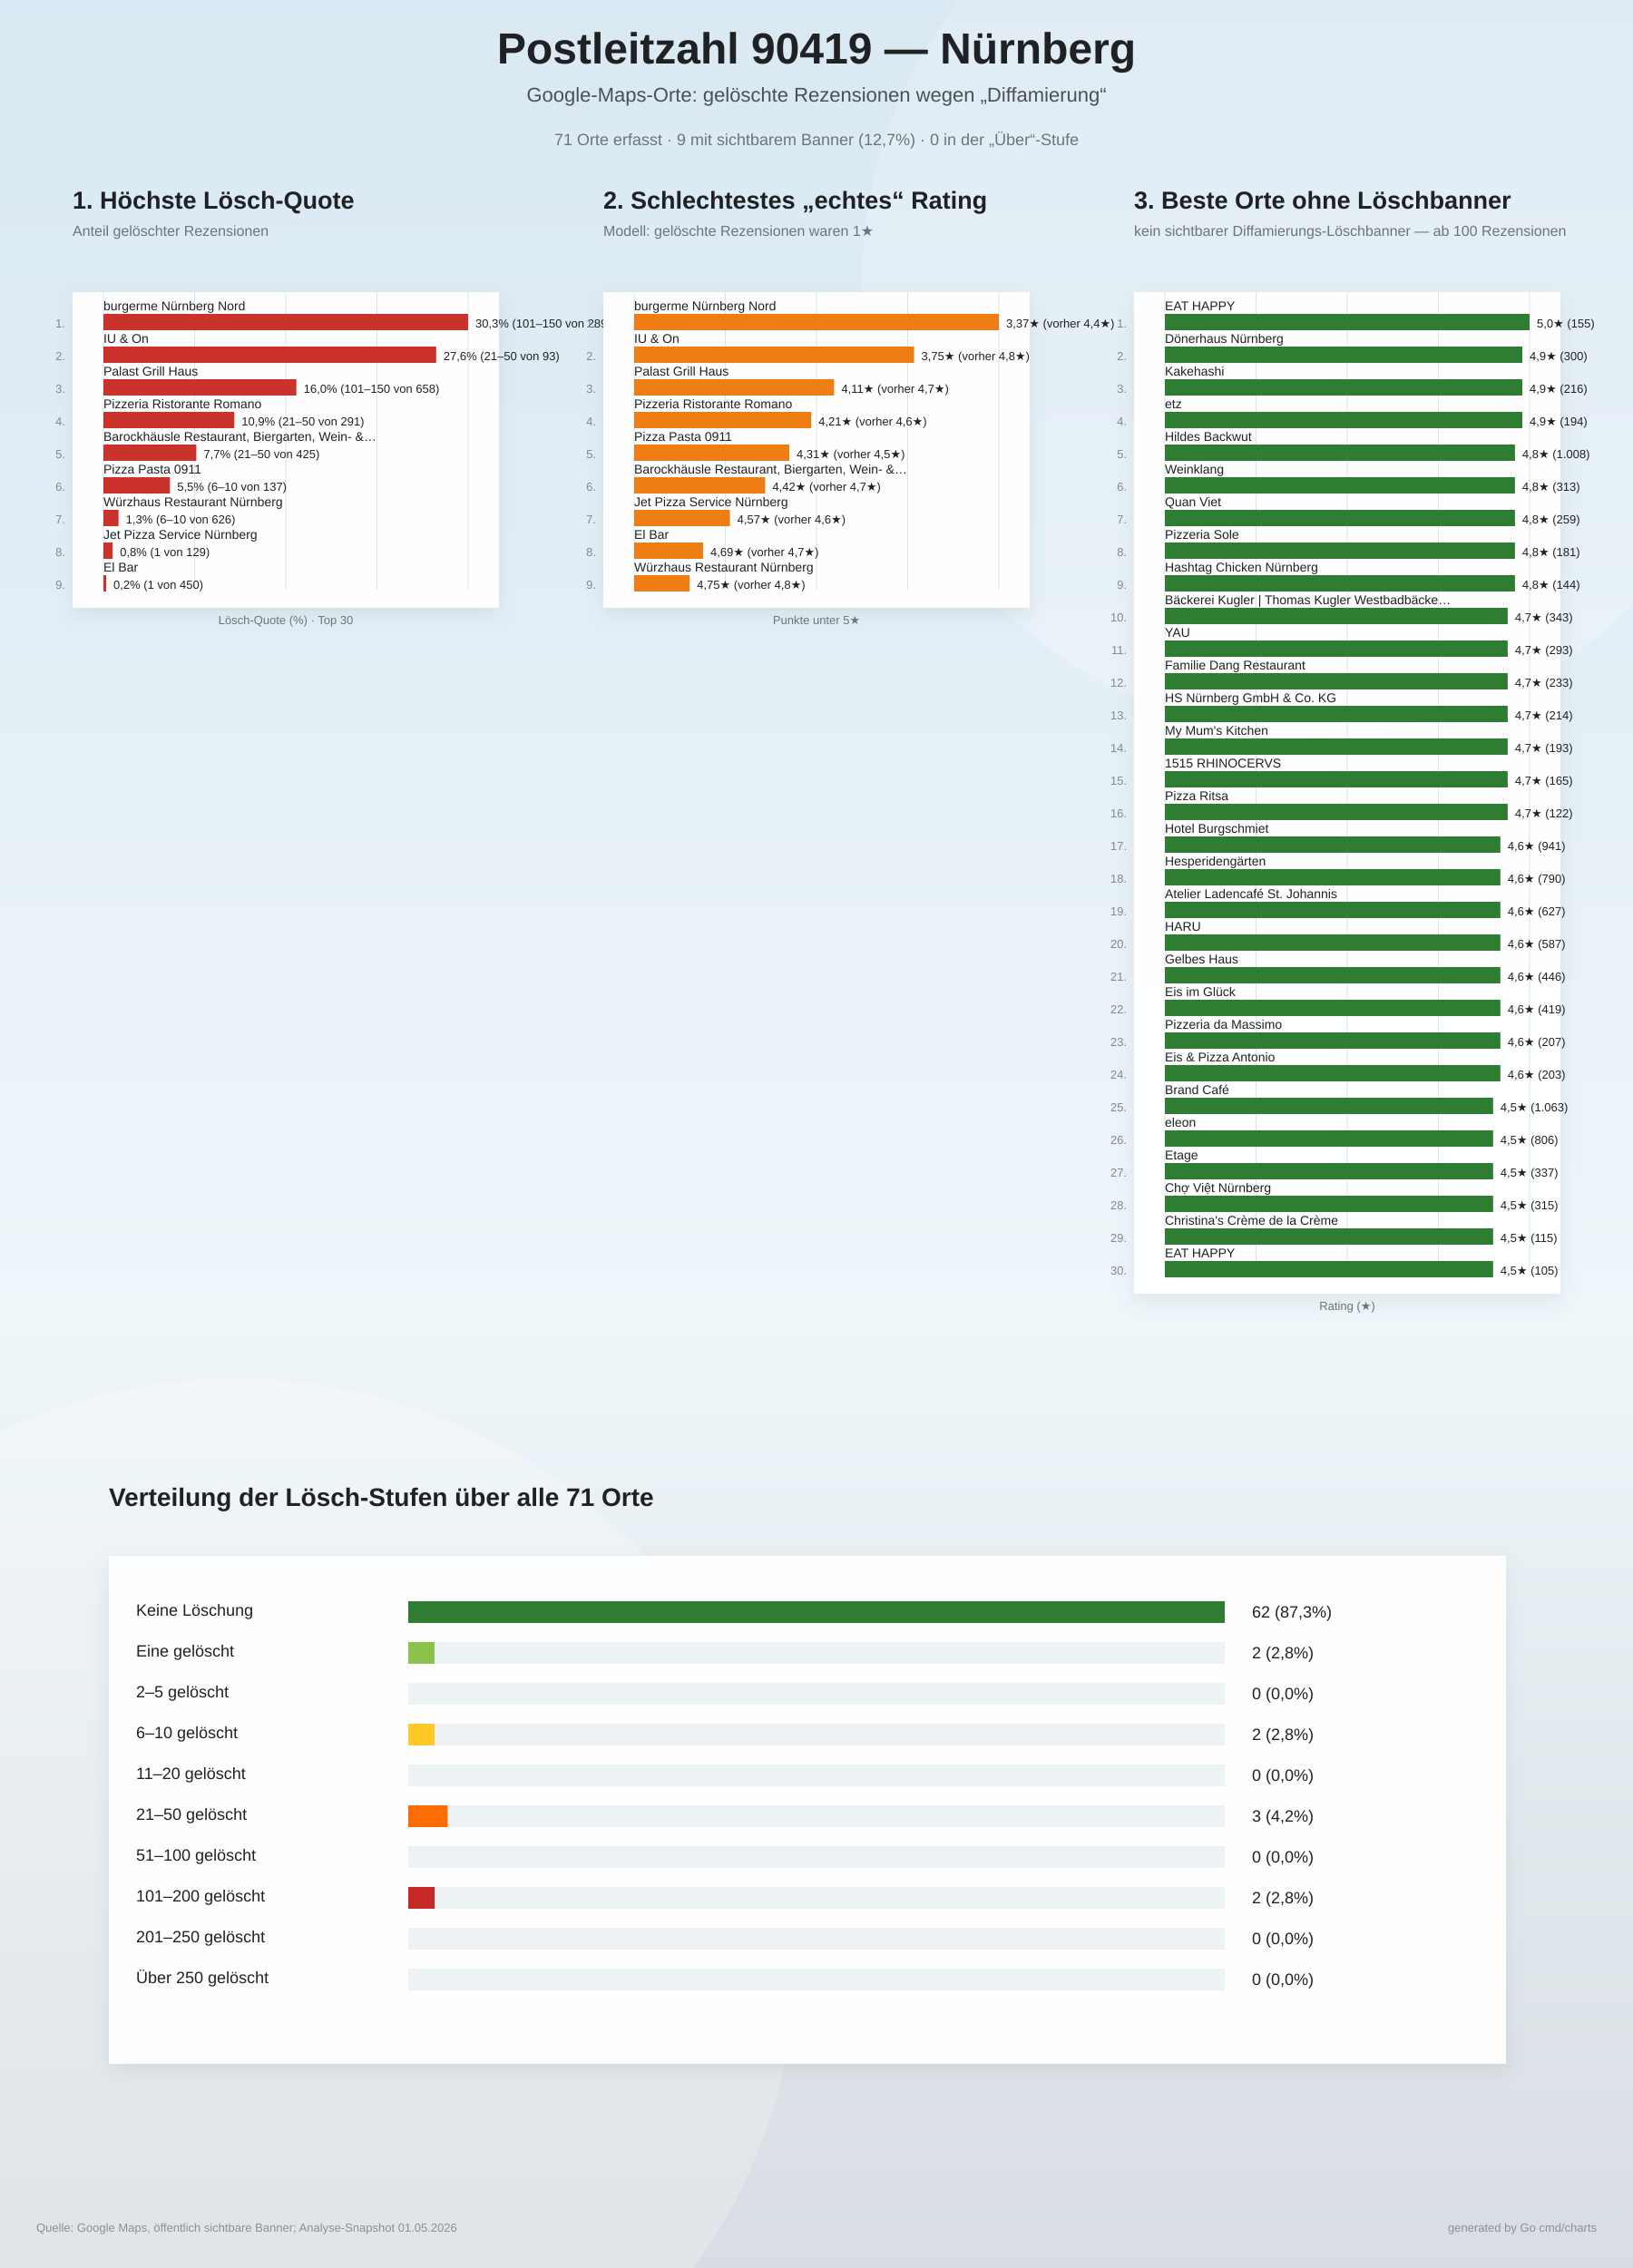
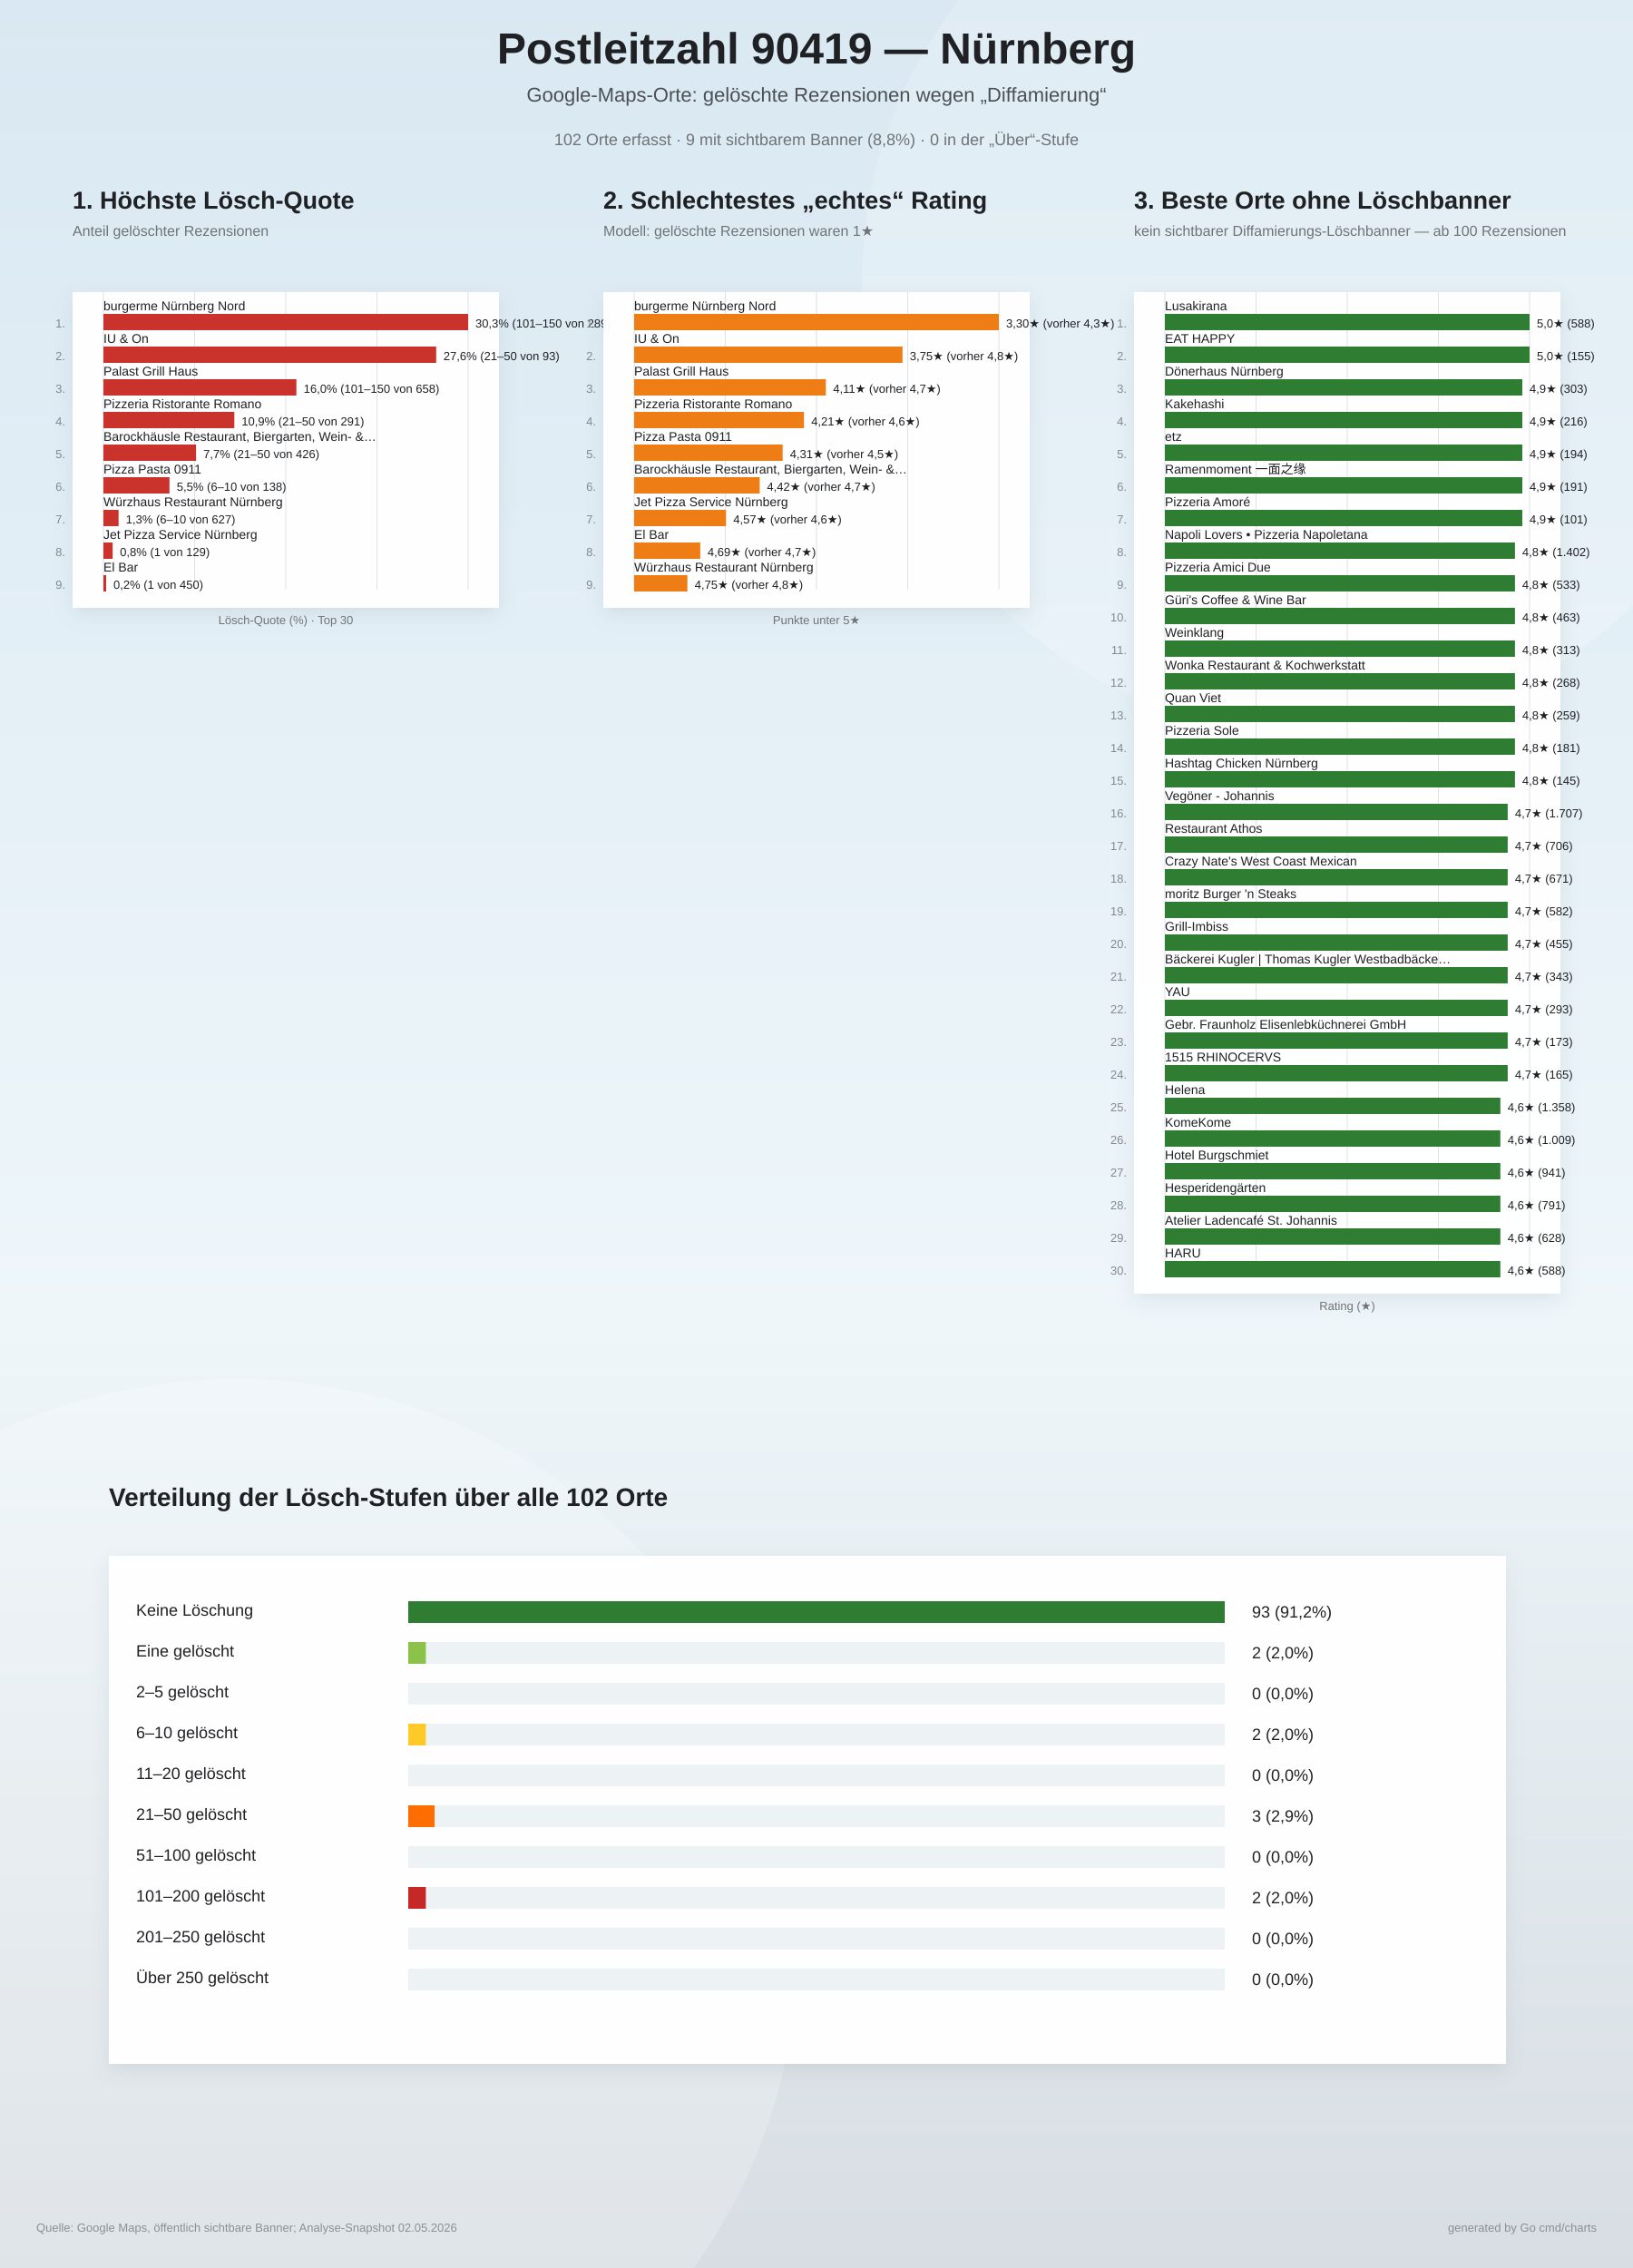
<svg xmlns="http://www.w3.org/2000/svg" width="1800" height="2500" viewBox="0 0 1800 2500">
  <defs>
    <linearGradient id="bg" x1="0" y1="0" x2="0" y2="1">
      <stop offset="0%" stop-color="#d9e8f2" />
      <stop offset="58%" stop-color="#eef6fa" />
      <stop offset="100%" stop-color="#d7dde2" />
    </linearGradient>
    <filter id="softShadow" x="-10%" y="-10%" width="120%" height="120%">
      <feDropShadow dx="0" dy="8" stdDeviation="10" flood-color="#6d7f8a" flood-opacity="0.16" />
    </filter>
  </defs>
  <rect width="100%" height="100%" fill="url(#bg)" />
  <circle cx="1450" cy="310" r="500" fill="#ffffff" opacity="0.18" />
  <circle cx="260" cy="2140" r="620" fill="#ffffff" opacity="0.20" />
  <text x="900" y="70" text-anchor="middle" font-family="Arial, sans-serif" font-size="48" font-weight="800" fill="#202124">Postleitzahl 90419 — Nürnberg</text>
  <text x="900" y="112" text-anchor="middle" font-family="Arial, sans-serif" font-size="22" fill="#4b5055">Google-Maps-Orte: gelöschte Rezensionen wegen „Diffamierung“</text>
-   <text x="900" y="160" text-anchor="middle" font-family="Arial, sans-serif" font-size="18" fill="#6f7377">71 Orte erfasst · 9 mit sichtbarem Banner (12,7%) · 0 in der „Über“-Stufe</text>
+   <text x="900" y="160" text-anchor="middle" font-family="Arial, sans-serif" font-size="18" fill="#6f7377">102 Orte erfasst · 9 mit sichtbarem Banner (8,8%) · 0 in der „Über“-Stufe</text>
  <g>
    <text x="80" y="230" font-family="Arial, sans-serif" font-size="27" font-weight="800" fill="#202124">1. Höchste Lösch-Quote</text>
    <text x="80" y="260" font-family="Arial, sans-serif" font-size="16" fill="#6f7377">Anteil gelöschter Rezensionen</text>
    <rect x="80" y="322" width="470" height="348" fill="#ffffff" opacity="0.96" filter="url(#softShadow)" />
    <line x1="114.0" y1="322" x2="114.0" y2="650.0" stroke="#dde3e8" stroke-width="1" />
    <line x1="214.5" y1="322" x2="214.5" y2="650.0" stroke="#dde3e8" stroke-width="1" />
    <line x1="315.0" y1="322" x2="315.0" y2="650.0" stroke="#dde3e8" stroke-width="1" />
    <line x1="415.5" y1="322" x2="415.5" y2="650.0" stroke="#dde3e8" stroke-width="1" />
    <line x1="516.0" y1="322" x2="516.0" y2="650.0" stroke="#dde3e8" stroke-width="1" />
    <text x="72" y="361.0" text-anchor="end" font-family="Arial, sans-serif" font-size="13" fill="#83888d">1.</text>
    <text x="114" y="342.0" font-family="Arial, sans-serif" font-size="14" fill="#202124">burgerme Nürnberg Nord</text>
    <rect x="114" y="346.0" width="402.0" height="18" fill="#c9332c" />
    <text x="524.0" y="361.0" font-family="Arial, sans-serif" font-size="13" fill="#202124">30,3%  (101–150 von 289)</text>
    <text x="72" y="397.0" text-anchor="end" font-family="Arial, sans-serif" font-size="13" fill="#83888d">2.</text>
    <text x="114" y="378.0" font-family="Arial, sans-serif" font-size="14" fill="#202124">IU &amp; On</text>
    <rect x="114" y="382.0" width="366.8" height="18" fill="#c9332c" />
    <text x="488.8" y="397.0" font-family="Arial, sans-serif" font-size="13" fill="#202124">27,6%  (21–50 von 93)</text>
    <text x="72" y="433.0" text-anchor="end" font-family="Arial, sans-serif" font-size="13" fill="#83888d">3.</text>
    <text x="114" y="414.0" font-family="Arial, sans-serif" font-size="14" fill="#202124">Palast Grill Haus</text>
    <rect x="114" y="418.0" width="212.7" height="18" fill="#c9332c" />
    <text x="334.7" y="433.0" font-family="Arial, sans-serif" font-size="13" fill="#202124">16,0%  (101–150 von 658)</text>
    <text x="72" y="469.0" text-anchor="end" font-family="Arial, sans-serif" font-size="13" fill="#83888d">4.</text>
    <text x="114" y="450.0" font-family="Arial, sans-serif" font-size="14" fill="#202124">Pizzeria Ristorante Romano</text>
    <rect x="114" y="454.0" width="144.3" height="18" fill="#c9332c" />
    <text x="266.3" y="469.0" font-family="Arial, sans-serif" font-size="13" fill="#202124">10,9%  (21–50 von 291)</text>
    <text x="72" y="505.0" text-anchor="end" font-family="Arial, sans-serif" font-size="13" fill="#83888d">5.</text>
    <text x="114" y="486.0" font-family="Arial, sans-serif" font-size="14" fill="#202124">Barockhäusle Restaurant, Biergarten, Wein- &amp;…</text>
-     <rect x="114" y="490.0" width="102.4" height="18" fill="#c9332c" />
-     <text x="224.4" y="505.0" font-family="Arial, sans-serif" font-size="13" fill="#202124">7,7%  (21–50 von 425)</text>
+     <rect x="114" y="490.0" width="102.1" height="18" fill="#c9332c" />
+     <text x="224.1" y="505.0" font-family="Arial, sans-serif" font-size="13" fill="#202124">7,7%  (21–50 von 426)</text>
    <text x="72" y="541.0" text-anchor="end" font-family="Arial, sans-serif" font-size="13" fill="#83888d">6.</text>
    <text x="114" y="522.0" font-family="Arial, sans-serif" font-size="14" fill="#202124">Pizza Pasta 0911</text>
-     <rect x="114" y="526.0" width="73.3" height="18" fill="#c9332c" />
-     <text x="195.3" y="541.0" font-family="Arial, sans-serif" font-size="13" fill="#202124">5,5%  (6–10 von 137)</text>
+     <rect x="114" y="526.0" width="72.8" height="18" fill="#c9332c" />
+     <text x="194.8" y="541.0" font-family="Arial, sans-serif" font-size="13" fill="#202124">5,5%  (6–10 von 138)</text>
    <text x="72" y="577.0" text-anchor="end" font-family="Arial, sans-serif" font-size="13" fill="#83888d">7.</text>
    <text x="114" y="558.0" font-family="Arial, sans-serif" font-size="14" fill="#202124">Würzhaus Restaurant Nürnberg</text>
    <rect x="114" y="562.0" width="16.7" height="18" fill="#c9332c" />
-     <text x="138.7" y="577.0" font-family="Arial, sans-serif" font-size="13" fill="#202124">1,3%  (6–10 von 626)</text>
+     <text x="138.7" y="577.0" font-family="Arial, sans-serif" font-size="13" fill="#202124">1,3%  (6–10 von 627)</text>
    <text x="72" y="613.0" text-anchor="end" font-family="Arial, sans-serif" font-size="13" fill="#83888d">8.</text>
    <text x="114" y="594.0" font-family="Arial, sans-serif" font-size="14" fill="#202124">Jet Pizza Service Nürnberg</text>
    <rect x="114" y="598.0" width="10.2" height="18" fill="#c9332c" />
    <text x="132.2" y="613.0" font-family="Arial, sans-serif" font-size="13" fill="#202124">0,8%  (1 von 129)</text>
    <text x="72" y="649.0" text-anchor="end" font-family="Arial, sans-serif" font-size="13" fill="#83888d">9.</text>
    <text x="114" y="630.0" font-family="Arial, sans-serif" font-size="14" fill="#202124">El Bar</text>
    <rect x="114" y="634.0" width="3.0" height="18" fill="#c9332c" />
    <text x="125.0" y="649.0" font-family="Arial, sans-serif" font-size="13" fill="#202124">0,2%  (1 von 450)</text>
    <text x="315" y="688.0" text-anchor="middle" font-family="Arial, sans-serif" font-size="13" fill="#6f7377">Lösch-Quote (%) · Top 30</text>
  </g>
  <g>
    <text x="665" y="230" font-family="Arial, sans-serif" font-size="27" font-weight="800" fill="#202124">2. Schlechtestes „echtes“ Rating</text>
    <text x="665" y="260" font-family="Arial, sans-serif" font-size="16" fill="#6f7377">Modell: gelöschte Rezensionen waren 1★</text>
    <rect x="665" y="322" width="470" height="348" fill="#ffffff" opacity="0.96" filter="url(#softShadow)" />
    <line x1="699.0" y1="322" x2="699.0" y2="650.0" stroke="#dde3e8" stroke-width="1" />
    <line x1="799.5" y1="322" x2="799.5" y2="650.0" stroke="#dde3e8" stroke-width="1" />
    <line x1="900.0" y1="322" x2="900.0" y2="650.0" stroke="#dde3e8" stroke-width="1" />
    <line x1="1000.5" y1="322" x2="1000.5" y2="650.0" stroke="#dde3e8" stroke-width="1" />
    <line x1="1101.0" y1="322" x2="1101.0" y2="650.0" stroke="#dde3e8" stroke-width="1" />
    <text x="657" y="361.0" text-anchor="end" font-family="Arial, sans-serif" font-size="13" fill="#83888d">1.</text>
    <text x="699" y="342.0" font-family="Arial, sans-serif" font-size="14" fill="#202124">burgerme Nürnberg Nord</text>
    <rect x="699" y="346.0" width="402.0" height="18" fill="#ef7d16" />
-     <text x="1109.0" y="361.0" font-family="Arial, sans-serif" font-size="13" fill="#202124">3,37★  (vorher 4,4★)</text>
+     <text x="1109.0" y="361.0" font-family="Arial, sans-serif" font-size="13" fill="#202124">3,30★  (vorher 4,3★)</text>
    <text x="657" y="397.0" text-anchor="end" font-family="Arial, sans-serif" font-size="13" fill="#83888d">2.</text>
    <text x="699" y="378.0" font-family="Arial, sans-serif" font-size="14" fill="#202124">IU &amp; On</text>
-     <rect x="699" y="382.0" width="308.5" height="18" fill="#ef7d16" />
-     <text x="1015.5" y="397.0" font-family="Arial, sans-serif" font-size="13" fill="#202124">3,75★  (vorher 4,8★)</text>
+     <rect x="699" y="382.0" width="295.8" height="18" fill="#ef7d16" />
+     <text x="1002.8" y="397.0" font-family="Arial, sans-serif" font-size="13" fill="#202124">3,75★  (vorher 4,8★)</text>
    <text x="657" y="433.0" text-anchor="end" font-family="Arial, sans-serif" font-size="13" fill="#83888d">3.</text>
    <text x="699" y="414.0" font-family="Arial, sans-serif" font-size="14" fill="#202124">Palast Grill Haus</text>
-     <rect x="699" y="418.0" width="220.4" height="18" fill="#ef7d16" />
-     <text x="927.4" y="433.0" font-family="Arial, sans-serif" font-size="13" fill="#202124">4,11★  (vorher 4,7★)</text>
+     <rect x="699" y="418.0" width="211.3" height="18" fill="#ef7d16" />
+     <text x="918.3" y="433.0" font-family="Arial, sans-serif" font-size="13" fill="#202124">4,11★  (vorher 4,7★)</text>
    <text x="657" y="469.0" text-anchor="end" font-family="Arial, sans-serif" font-size="13" fill="#83888d">4.</text>
    <text x="699" y="450.0" font-family="Arial, sans-serif" font-size="14" fill="#202124">Pizzeria Ristorante Romano</text>
-     <rect x="699" y="454.0" width="195.2" height="18" fill="#ef7d16" />
-     <text x="902.2" y="469.0" font-family="Arial, sans-serif" font-size="13" fill="#202124">4,21★  (vorher 4,6★)</text>
+     <rect x="699" y="454.0" width="187.2" height="18" fill="#ef7d16" />
+     <text x="894.2" y="469.0" font-family="Arial, sans-serif" font-size="13" fill="#202124">4,21★  (vorher 4,6★)</text>
    <text x="657" y="505.0" text-anchor="end" font-family="Arial, sans-serif" font-size="13" fill="#83888d">5.</text>
    <text x="699" y="486.0" font-family="Arial, sans-serif" font-size="14" fill="#202124">Pizza Pasta 0911</text>
-     <rect x="699" y="490.0" width="171.0" height="18" fill="#ef7d16" />
-     <text x="878.0" y="505.0" font-family="Arial, sans-serif" font-size="13" fill="#202124">4,31★  (vorher 4,5★)</text>
+     <rect x="699" y="490.0" width="163.7" height="18" fill="#ef7d16" />
+     <text x="870.7" y="505.0" font-family="Arial, sans-serif" font-size="13" fill="#202124">4,31★  (vorher 4,5★)</text>
    <text x="657" y="541.0" text-anchor="end" font-family="Arial, sans-serif" font-size="13" fill="#83888d">6.</text>
    <text x="699" y="522.0" font-family="Arial, sans-serif" font-size="14" fill="#202124">Barockhäusle Restaurant, Biergarten, Wein- &amp;…</text>
-     <rect x="699" y="526.0" width="144.4" height="18" fill="#ef7d16" />
-     <text x="851.4" y="541.0" font-family="Arial, sans-serif" font-size="13" fill="#202124">4,42★  (vorher 4,7★)</text>
+     <rect x="699" y="526.0" width="138.4" height="18" fill="#ef7d16" />
+     <text x="845.4" y="541.0" font-family="Arial, sans-serif" font-size="13" fill="#202124">4,42★  (vorher 4,7★)</text>
    <text x="657" y="577.0" text-anchor="end" font-family="Arial, sans-serif" font-size="13" fill="#83888d">7.</text>
    <text x="699" y="558.0" font-family="Arial, sans-serif" font-size="14" fill="#202124">Jet Pizza Service Nürnberg</text>
-     <rect x="699" y="562.0" width="105.6" height="18" fill="#ef7d16" />
-     <text x="812.6" y="577.0" font-family="Arial, sans-serif" font-size="13" fill="#202124">4,57★  (vorher 4,6★)</text>
+     <rect x="699" y="562.0" width="101.3" height="18" fill="#ef7d16" />
+     <text x="808.3" y="577.0" font-family="Arial, sans-serif" font-size="13" fill="#202124">4,57★  (vorher 4,6★)</text>
    <text x="657" y="613.0" text-anchor="end" font-family="Arial, sans-serif" font-size="13" fill="#83888d">8.</text>
    <text x="699" y="594.0" font-family="Arial, sans-serif" font-size="14" fill="#202124">El Bar</text>
-     <rect x="699" y="598.0" width="76.0" height="18" fill="#ef7d16" />
-     <text x="783.0" y="613.0" font-family="Arial, sans-serif" font-size="13" fill="#202124">4,69★  (vorher 4,7★)</text>
+     <rect x="699" y="598.0" width="72.9" height="18" fill="#ef7d16" />
+     <text x="779.9" y="613.0" font-family="Arial, sans-serif" font-size="13" fill="#202124">4,69★  (vorher 4,7★)</text>
    <text x="657" y="649.0" text-anchor="end" font-family="Arial, sans-serif" font-size="13" fill="#83888d">9.</text>
    <text x="699" y="630.0" font-family="Arial, sans-serif" font-size="14" fill="#202124">Würzhaus Restaurant Nürnberg</text>
-     <rect x="699" y="634.0" width="61.2" height="18" fill="#ef7d16" />
-     <text x="768.2" y="649.0" font-family="Arial, sans-serif" font-size="13" fill="#202124">4,75★  (vorher 4,8★)</text>
+     <rect x="699" y="634.0" width="58.7" height="18" fill="#ef7d16" />
+     <text x="765.7" y="649.0" font-family="Arial, sans-serif" font-size="13" fill="#202124">4,75★  (vorher 4,8★)</text>
    <text x="900" y="688.0" text-anchor="middle" font-family="Arial, sans-serif" font-size="13" fill="#6f7377">Punkte unter 5★</text>
  </g>
  <g>
    <text x="1250" y="230" font-family="Arial, sans-serif" font-size="27" font-weight="800" fill="#202124">3. Beste Orte ohne Löschbanner</text>
    <text x="1250" y="260" font-family="Arial, sans-serif" font-size="16" fill="#6f7377">kein sichtbarer Diffamierungs-Löschbanner — ab 100 Rezensionen</text>
    <rect x="1250" y="322" width="470" height="1104" fill="#ffffff" opacity="0.96" filter="url(#softShadow)" />
    <line x1="1284.0" y1="322" x2="1284.0" y2="1406.0" stroke="#dde3e8" stroke-width="1" />
    <line x1="1384.5" y1="322" x2="1384.5" y2="1406.0" stroke="#dde3e8" stroke-width="1" />
    <line x1="1485.0" y1="322" x2="1485.0" y2="1406.0" stroke="#dde3e8" stroke-width="1" />
    <line x1="1585.5" y1="322" x2="1585.5" y2="1406.0" stroke="#dde3e8" stroke-width="1" />
    <line x1="1686.0" y1="322" x2="1686.0" y2="1406.0" stroke="#dde3e8" stroke-width="1" />
    <text x="1242" y="361.0" text-anchor="end" font-family="Arial, sans-serif" font-size="13" fill="#83888d">1.</text>
-     <text x="1284" y="342.0" font-family="Arial, sans-serif" font-size="14" fill="#202124">EAT HAPPY</text>
+     <text x="1284" y="342.0" font-family="Arial, sans-serif" font-size="14" fill="#202124">Lusakirana</text>
    <rect x="1284" y="346.0" width="402.0" height="18" fill="#2e7d32" />
-     <text x="1694.0" y="361.0" font-family="Arial, sans-serif" font-size="13" fill="#202124">5,0★  (155)</text>
+     <text x="1694.0" y="361.0" font-family="Arial, sans-serif" font-size="13" fill="#202124">5,0★  (588)</text>
    <text x="1242" y="397.0" text-anchor="end" font-family="Arial, sans-serif" font-size="13" fill="#83888d">2.</text>
-     <text x="1284" y="378.0" font-family="Arial, sans-serif" font-size="14" fill="#202124">Dönerhaus Nürnberg</text>
-     <rect x="1284" y="382.0" width="394.0" height="18" fill="#2e7d32" />
-     <text x="1686.0" y="397.0" font-family="Arial, sans-serif" font-size="13" fill="#202124">4,9★  (300)</text>
+     <text x="1284" y="378.0" font-family="Arial, sans-serif" font-size="14" fill="#202124">EAT HAPPY</text>
+     <rect x="1284" y="382.0" width="402.0" height="18" fill="#2e7d32" />
+     <text x="1694.0" y="397.0" font-family="Arial, sans-serif" font-size="13" fill="#202124">5,0★  (155)</text>
    <text x="1242" y="433.0" text-anchor="end" font-family="Arial, sans-serif" font-size="13" fill="#83888d">3.</text>
-     <text x="1284" y="414.0" font-family="Arial, sans-serif" font-size="14" fill="#202124">Kakehashi</text>
+     <text x="1284" y="414.0" font-family="Arial, sans-serif" font-size="14" fill="#202124">Dönerhaus Nürnberg</text>
    <rect x="1284" y="418.0" width="394.0" height="18" fill="#2e7d32" />
-     <text x="1686.0" y="433.0" font-family="Arial, sans-serif" font-size="13" fill="#202124">4,9★  (216)</text>
+     <text x="1686.0" y="433.0" font-family="Arial, sans-serif" font-size="13" fill="#202124">4,9★  (303)</text>
    <text x="1242" y="469.0" text-anchor="end" font-family="Arial, sans-serif" font-size="13" fill="#83888d">4.</text>
-     <text x="1284" y="450.0" font-family="Arial, sans-serif" font-size="14" fill="#202124">etz</text>
+     <text x="1284" y="450.0" font-family="Arial, sans-serif" font-size="14" fill="#202124">Kakehashi</text>
    <rect x="1284" y="454.0" width="394.0" height="18" fill="#2e7d32" />
-     <text x="1686.0" y="469.0" font-family="Arial, sans-serif" font-size="13" fill="#202124">4,9★  (194)</text>
+     <text x="1686.0" y="469.0" font-family="Arial, sans-serif" font-size="13" fill="#202124">4,9★  (216)</text>
    <text x="1242" y="505.0" text-anchor="end" font-family="Arial, sans-serif" font-size="13" fill="#83888d">5.</text>
-     <text x="1284" y="486.0" font-family="Arial, sans-serif" font-size="14" fill="#202124">Hildes Backwut</text>
-     <rect x="1284" y="490.0" width="385.9" height="18" fill="#2e7d32" />
-     <text x="1677.9" y="505.0" font-family="Arial, sans-serif" font-size="13" fill="#202124">4,8★  (1.008)</text>
+     <text x="1284" y="486.0" font-family="Arial, sans-serif" font-size="14" fill="#202124">etz</text>
+     <rect x="1284" y="490.0" width="394.0" height="18" fill="#2e7d32" />
+     <text x="1686.0" y="505.0" font-family="Arial, sans-serif" font-size="13" fill="#202124">4,9★  (194)</text>
    <text x="1242" y="541.0" text-anchor="end" font-family="Arial, sans-serif" font-size="13" fill="#83888d">6.</text>
-     <text x="1284" y="522.0" font-family="Arial, sans-serif" font-size="14" fill="#202124">Weinklang</text>
-     <rect x="1284" y="526.0" width="385.9" height="18" fill="#2e7d32" />
-     <text x="1677.9" y="541.0" font-family="Arial, sans-serif" font-size="13" fill="#202124">4,8★  (313)</text>
+     <text x="1284" y="522.0" font-family="Arial, sans-serif" font-size="14" fill="#202124">Ramenmoment 一面之缘</text>
+     <rect x="1284" y="526.0" width="394.0" height="18" fill="#2e7d32" />
+     <text x="1686.0" y="541.0" font-family="Arial, sans-serif" font-size="13" fill="#202124">4,9★  (191)</text>
    <text x="1242" y="577.0" text-anchor="end" font-family="Arial, sans-serif" font-size="13" fill="#83888d">7.</text>
-     <text x="1284" y="558.0" font-family="Arial, sans-serif" font-size="14" fill="#202124">Quan Viet</text>
-     <rect x="1284" y="562.0" width="385.9" height="18" fill="#2e7d32" />
-     <text x="1677.9" y="577.0" font-family="Arial, sans-serif" font-size="13" fill="#202124">4,8★  (259)</text>
+     <text x="1284" y="558.0" font-family="Arial, sans-serif" font-size="14" fill="#202124">Pizzeria Amoré</text>
+     <rect x="1284" y="562.0" width="394.0" height="18" fill="#2e7d32" />
+     <text x="1686.0" y="577.0" font-family="Arial, sans-serif" font-size="13" fill="#202124">4,9★  (101)</text>
    <text x="1242" y="613.0" text-anchor="end" font-family="Arial, sans-serif" font-size="13" fill="#83888d">8.</text>
-     <text x="1284" y="594.0" font-family="Arial, sans-serif" font-size="14" fill="#202124">Pizzeria Sole</text>
+     <text x="1284" y="594.0" font-family="Arial, sans-serif" font-size="14" fill="#202124">Napoli Lovers • Pizzeria Napoletana</text>
    <rect x="1284" y="598.0" width="385.9" height="18" fill="#2e7d32" />
-     <text x="1677.9" y="613.0" font-family="Arial, sans-serif" font-size="13" fill="#202124">4,8★  (181)</text>
+     <text x="1677.9" y="613.0" font-family="Arial, sans-serif" font-size="13" fill="#202124">4,8★  (1.402)</text>
    <text x="1242" y="649.0" text-anchor="end" font-family="Arial, sans-serif" font-size="13" fill="#83888d">9.</text>
-     <text x="1284" y="630.0" font-family="Arial, sans-serif" font-size="14" fill="#202124">Hashtag Chicken Nürnberg</text>
+     <text x="1284" y="630.0" font-family="Arial, sans-serif" font-size="14" fill="#202124">Pizzeria Amici Due</text>
    <rect x="1284" y="634.0" width="385.9" height="18" fill="#2e7d32" />
-     <text x="1677.9" y="649.0" font-family="Arial, sans-serif" font-size="13" fill="#202124">4,8★  (144)</text>
+     <text x="1677.9" y="649.0" font-family="Arial, sans-serif" font-size="13" fill="#202124">4,8★  (533)</text>
    <text x="1242" y="685.0" text-anchor="end" font-family="Arial, sans-serif" font-size="13" fill="#83888d">10.</text>
-     <text x="1284" y="666.0" font-family="Arial, sans-serif" font-size="14" fill="#202124">Bäckerei Kugler | Thomas Kugler Westbadbäcke…</text>
-     <rect x="1284" y="670.0" width="377.9" height="18" fill="#2e7d32" />
-     <text x="1669.9" y="685.0" font-family="Arial, sans-serif" font-size="13" fill="#202124">4,7★  (343)</text>
+     <text x="1284" y="666.0" font-family="Arial, sans-serif" font-size="14" fill="#202124">Güri's Coffee &amp; Wine Bar</text>
+     <rect x="1284" y="670.0" width="385.9" height="18" fill="#2e7d32" />
+     <text x="1677.9" y="685.0" font-family="Arial, sans-serif" font-size="13" fill="#202124">4,8★  (463)</text>
    <text x="1242" y="721.0" text-anchor="end" font-family="Arial, sans-serif" font-size="13" fill="#83888d">11.</text>
-     <text x="1284" y="702.0" font-family="Arial, sans-serif" font-size="14" fill="#202124">YAU</text>
-     <rect x="1284" y="706.0" width="377.9" height="18" fill="#2e7d32" />
-     <text x="1669.9" y="721.0" font-family="Arial, sans-serif" font-size="13" fill="#202124">4,7★  (293)</text>
+     <text x="1284" y="702.0" font-family="Arial, sans-serif" font-size="14" fill="#202124">Weinklang</text>
+     <rect x="1284" y="706.0" width="385.9" height="18" fill="#2e7d32" />
+     <text x="1677.9" y="721.0" font-family="Arial, sans-serif" font-size="13" fill="#202124">4,8★  (313)</text>
    <text x="1242" y="757.0" text-anchor="end" font-family="Arial, sans-serif" font-size="13" fill="#83888d">12.</text>
-     <text x="1284" y="738.0" font-family="Arial, sans-serif" font-size="14" fill="#202124">Familie Dang Restaurant</text>
-     <rect x="1284" y="742.0" width="377.9" height="18" fill="#2e7d32" />
-     <text x="1669.9" y="757.0" font-family="Arial, sans-serif" font-size="13" fill="#202124">4,7★  (233)</text>
+     <text x="1284" y="738.0" font-family="Arial, sans-serif" font-size="14" fill="#202124">Wonka Restaurant &amp; Kochwerkstatt</text>
+     <rect x="1284" y="742.0" width="385.9" height="18" fill="#2e7d32" />
+     <text x="1677.9" y="757.0" font-family="Arial, sans-serif" font-size="13" fill="#202124">4,8★  (268)</text>
    <text x="1242" y="793.0" text-anchor="end" font-family="Arial, sans-serif" font-size="13" fill="#83888d">13.</text>
-     <text x="1284" y="774.0" font-family="Arial, sans-serif" font-size="14" fill="#202124">HS Nürnberg GmbH &amp; Co. KG</text>
-     <rect x="1284" y="778.0" width="377.9" height="18" fill="#2e7d32" />
-     <text x="1669.9" y="793.0" font-family="Arial, sans-serif" font-size="13" fill="#202124">4,7★  (214)</text>
+     <text x="1284" y="774.0" font-family="Arial, sans-serif" font-size="14" fill="#202124">Quan Viet</text>
+     <rect x="1284" y="778.0" width="385.9" height="18" fill="#2e7d32" />
+     <text x="1677.9" y="793.0" font-family="Arial, sans-serif" font-size="13" fill="#202124">4,8★  (259)</text>
    <text x="1242" y="829.0" text-anchor="end" font-family="Arial, sans-serif" font-size="13" fill="#83888d">14.</text>
-     <text x="1284" y="810.0" font-family="Arial, sans-serif" font-size="14" fill="#202124">My Mum's Kitchen</text>
-     <rect x="1284" y="814.0" width="377.9" height="18" fill="#2e7d32" />
-     <text x="1669.9" y="829.0" font-family="Arial, sans-serif" font-size="13" fill="#202124">4,7★  (193)</text>
+     <text x="1284" y="810.0" font-family="Arial, sans-serif" font-size="14" fill="#202124">Pizzeria Sole</text>
+     <rect x="1284" y="814.0" width="385.9" height="18" fill="#2e7d32" />
+     <text x="1677.9" y="829.0" font-family="Arial, sans-serif" font-size="13" fill="#202124">4,8★  (181)</text>
    <text x="1242" y="865.0" text-anchor="end" font-family="Arial, sans-serif" font-size="13" fill="#83888d">15.</text>
-     <text x="1284" y="846.0" font-family="Arial, sans-serif" font-size="14" fill="#202124">1515 RHINOCERVS</text>
-     <rect x="1284" y="850.0" width="377.9" height="18" fill="#2e7d32" />
-     <text x="1669.9" y="865.0" font-family="Arial, sans-serif" font-size="13" fill="#202124">4,7★  (165)</text>
+     <text x="1284" y="846.0" font-family="Arial, sans-serif" font-size="14" fill="#202124">Hashtag Chicken Nürnberg</text>
+     <rect x="1284" y="850.0" width="385.9" height="18" fill="#2e7d32" />
+     <text x="1677.9" y="865.0" font-family="Arial, sans-serif" font-size="13" fill="#202124">4,8★  (145)</text>
    <text x="1242" y="901.0" text-anchor="end" font-family="Arial, sans-serif" font-size="13" fill="#83888d">16.</text>
-     <text x="1284" y="882.0" font-family="Arial, sans-serif" font-size="14" fill="#202124">Pizza Ritsa</text>
+     <text x="1284" y="882.0" font-family="Arial, sans-serif" font-size="14" fill="#202124">Vegöner - Johannis</text>
    <rect x="1284" y="886.0" width="377.9" height="18" fill="#2e7d32" />
-     <text x="1669.9" y="901.0" font-family="Arial, sans-serif" font-size="13" fill="#202124">4,7★  (122)</text>
+     <text x="1669.9" y="901.0" font-family="Arial, sans-serif" font-size="13" fill="#202124">4,7★  (1.707)</text>
    <text x="1242" y="937.0" text-anchor="end" font-family="Arial, sans-serif" font-size="13" fill="#83888d">17.</text>
-     <text x="1284" y="918.0" font-family="Arial, sans-serif" font-size="14" fill="#202124">Hotel Burgschmiet</text>
-     <rect x="1284" y="922.0" width="369.8" height="18" fill="#2e7d32" />
-     <text x="1661.8" y="937.0" font-family="Arial, sans-serif" font-size="13" fill="#202124">4,6★  (941)</text>
+     <text x="1284" y="918.0" font-family="Arial, sans-serif" font-size="14" fill="#202124">Restaurant Athos</text>
+     <rect x="1284" y="922.0" width="377.9" height="18" fill="#2e7d32" />
+     <text x="1669.9" y="937.0" font-family="Arial, sans-serif" font-size="13" fill="#202124">4,7★  (706)</text>
    <text x="1242" y="973.0" text-anchor="end" font-family="Arial, sans-serif" font-size="13" fill="#83888d">18.</text>
-     <text x="1284" y="954.0" font-family="Arial, sans-serif" font-size="14" fill="#202124">Hesperidengärten</text>
-     <rect x="1284" y="958.0" width="369.8" height="18" fill="#2e7d32" />
-     <text x="1661.8" y="973.0" font-family="Arial, sans-serif" font-size="13" fill="#202124">4,6★  (790)</text>
+     <text x="1284" y="954.0" font-family="Arial, sans-serif" font-size="14" fill="#202124">Crazy Nate's West Coast Mexican</text>
+     <rect x="1284" y="958.0" width="377.9" height="18" fill="#2e7d32" />
+     <text x="1669.9" y="973.0" font-family="Arial, sans-serif" font-size="13" fill="#202124">4,7★  (671)</text>
    <text x="1242" y="1009.0" text-anchor="end" font-family="Arial, sans-serif" font-size="13" fill="#83888d">19.</text>
-     <text x="1284" y="990.0" font-family="Arial, sans-serif" font-size="14" fill="#202124">Atelier Ladencafé St. Johannis</text>
-     <rect x="1284" y="994.0" width="369.8" height="18" fill="#2e7d32" />
-     <text x="1661.8" y="1009.0" font-family="Arial, sans-serif" font-size="13" fill="#202124">4,6★  (627)</text>
+     <text x="1284" y="990.0" font-family="Arial, sans-serif" font-size="14" fill="#202124">moritz Burger 'n Steaks</text>
+     <rect x="1284" y="994.0" width="377.9" height="18" fill="#2e7d32" />
+     <text x="1669.9" y="1009.0" font-family="Arial, sans-serif" font-size="13" fill="#202124">4,7★  (582)</text>
    <text x="1242" y="1045.0" text-anchor="end" font-family="Arial, sans-serif" font-size="13" fill="#83888d">20.</text>
-     <text x="1284" y="1026.0" font-family="Arial, sans-serif" font-size="14" fill="#202124">HARU</text>
-     <rect x="1284" y="1030.0" width="369.8" height="18" fill="#2e7d32" />
-     <text x="1661.8" y="1045.0" font-family="Arial, sans-serif" font-size="13" fill="#202124">4,6★  (587)</text>
+     <text x="1284" y="1026.0" font-family="Arial, sans-serif" font-size="14" fill="#202124">Grill-Imbiss</text>
+     <rect x="1284" y="1030.0" width="377.9" height="18" fill="#2e7d32" />
+     <text x="1669.9" y="1045.0" font-family="Arial, sans-serif" font-size="13" fill="#202124">4,7★  (455)</text>
    <text x="1242" y="1081.0" text-anchor="end" font-family="Arial, sans-serif" font-size="13" fill="#83888d">21.</text>
-     <text x="1284" y="1062.0" font-family="Arial, sans-serif" font-size="14" fill="#202124">Gelbes Haus</text>
-     <rect x="1284" y="1066.0" width="369.8" height="18" fill="#2e7d32" />
-     <text x="1661.8" y="1081.0" font-family="Arial, sans-serif" font-size="13" fill="#202124">4,6★  (446)</text>
+     <text x="1284" y="1062.0" font-family="Arial, sans-serif" font-size="14" fill="#202124">Bäckerei Kugler | Thomas Kugler Westbadbäcke…</text>
+     <rect x="1284" y="1066.0" width="377.9" height="18" fill="#2e7d32" />
+     <text x="1669.9" y="1081.0" font-family="Arial, sans-serif" font-size="13" fill="#202124">4,7★  (343)</text>
    <text x="1242" y="1117.0" text-anchor="end" font-family="Arial, sans-serif" font-size="13" fill="#83888d">22.</text>
-     <text x="1284" y="1098.0" font-family="Arial, sans-serif" font-size="14" fill="#202124">Eis im Glück</text>
-     <rect x="1284" y="1102.0" width="369.8" height="18" fill="#2e7d32" />
-     <text x="1661.8" y="1117.0" font-family="Arial, sans-serif" font-size="13" fill="#202124">4,6★  (419)</text>
+     <text x="1284" y="1098.0" font-family="Arial, sans-serif" font-size="14" fill="#202124">YAU</text>
+     <rect x="1284" y="1102.0" width="377.9" height="18" fill="#2e7d32" />
+     <text x="1669.9" y="1117.0" font-family="Arial, sans-serif" font-size="13" fill="#202124">4,7★  (293)</text>
    <text x="1242" y="1153.0" text-anchor="end" font-family="Arial, sans-serif" font-size="13" fill="#83888d">23.</text>
-     <text x="1284" y="1134.0" font-family="Arial, sans-serif" font-size="14" fill="#202124">Pizzeria da Massimo</text>
-     <rect x="1284" y="1138.0" width="369.8" height="18" fill="#2e7d32" />
-     <text x="1661.8" y="1153.0" font-family="Arial, sans-serif" font-size="13" fill="#202124">4,6★  (207)</text>
+     <text x="1284" y="1134.0" font-family="Arial, sans-serif" font-size="14" fill="#202124">Gebr. Fraunholz Elisenlebküchnerei GmbH</text>
+     <rect x="1284" y="1138.0" width="377.9" height="18" fill="#2e7d32" />
+     <text x="1669.9" y="1153.0" font-family="Arial, sans-serif" font-size="13" fill="#202124">4,7★  (173)</text>
    <text x="1242" y="1189.0" text-anchor="end" font-family="Arial, sans-serif" font-size="13" fill="#83888d">24.</text>
-     <text x="1284" y="1170.0" font-family="Arial, sans-serif" font-size="14" fill="#202124">Eis &amp; Pizza Antonio</text>
-     <rect x="1284" y="1174.0" width="369.8" height="18" fill="#2e7d32" />
-     <text x="1661.8" y="1189.0" font-family="Arial, sans-serif" font-size="13" fill="#202124">4,6★  (203)</text>
+     <text x="1284" y="1170.0" font-family="Arial, sans-serif" font-size="14" fill="#202124">1515 RHINOCERVS</text>
+     <rect x="1284" y="1174.0" width="377.9" height="18" fill="#2e7d32" />
+     <text x="1669.9" y="1189.0" font-family="Arial, sans-serif" font-size="13" fill="#202124">4,7★  (165)</text>
    <text x="1242" y="1225.0" text-anchor="end" font-family="Arial, sans-serif" font-size="13" fill="#83888d">25.</text>
-     <text x="1284" y="1206.0" font-family="Arial, sans-serif" font-size="14" fill="#202124">Brand Café</text>
-     <rect x="1284" y="1210.0" width="361.8" height="18" fill="#2e7d32" />
-     <text x="1653.8" y="1225.0" font-family="Arial, sans-serif" font-size="13" fill="#202124">4,5★  (1.063)</text>
+     <text x="1284" y="1206.0" font-family="Arial, sans-serif" font-size="14" fill="#202124">Helena</text>
+     <rect x="1284" y="1210.0" width="369.8" height="18" fill="#2e7d32" />
+     <text x="1661.8" y="1225.0" font-family="Arial, sans-serif" font-size="13" fill="#202124">4,6★  (1.358)</text>
    <text x="1242" y="1261.0" text-anchor="end" font-family="Arial, sans-serif" font-size="13" fill="#83888d">26.</text>
-     <text x="1284" y="1242.0" font-family="Arial, sans-serif" font-size="14" fill="#202124">eleon</text>
-     <rect x="1284" y="1246.0" width="361.8" height="18" fill="#2e7d32" />
-     <text x="1653.8" y="1261.0" font-family="Arial, sans-serif" font-size="13" fill="#202124">4,5★  (806)</text>
+     <text x="1284" y="1242.0" font-family="Arial, sans-serif" font-size="14" fill="#202124">KomeKome</text>
+     <rect x="1284" y="1246.0" width="369.8" height="18" fill="#2e7d32" />
+     <text x="1661.8" y="1261.0" font-family="Arial, sans-serif" font-size="13" fill="#202124">4,6★  (1.009)</text>
    <text x="1242" y="1297.0" text-anchor="end" font-family="Arial, sans-serif" font-size="13" fill="#83888d">27.</text>
-     <text x="1284" y="1278.0" font-family="Arial, sans-serif" font-size="14" fill="#202124">Etage</text>
-     <rect x="1284" y="1282.0" width="361.8" height="18" fill="#2e7d32" />
-     <text x="1653.8" y="1297.0" font-family="Arial, sans-serif" font-size="13" fill="#202124">4,5★  (337)</text>
+     <text x="1284" y="1278.0" font-family="Arial, sans-serif" font-size="14" fill="#202124">Hotel Burgschmiet</text>
+     <rect x="1284" y="1282.0" width="369.8" height="18" fill="#2e7d32" />
+     <text x="1661.8" y="1297.0" font-family="Arial, sans-serif" font-size="13" fill="#202124">4,6★  (941)</text>
    <text x="1242" y="1333.0" text-anchor="end" font-family="Arial, sans-serif" font-size="13" fill="#83888d">28.</text>
-     <text x="1284" y="1314.0" font-family="Arial, sans-serif" font-size="14" fill="#202124">Chợ Việt Nürnberg</text>
-     <rect x="1284" y="1318.0" width="361.8" height="18" fill="#2e7d32" />
-     <text x="1653.8" y="1333.0" font-family="Arial, sans-serif" font-size="13" fill="#202124">4,5★  (315)</text>
+     <text x="1284" y="1314.0" font-family="Arial, sans-serif" font-size="14" fill="#202124">Hesperidengärten</text>
+     <rect x="1284" y="1318.0" width="369.8" height="18" fill="#2e7d32" />
+     <text x="1661.8" y="1333.0" font-family="Arial, sans-serif" font-size="13" fill="#202124">4,6★  (791)</text>
    <text x="1242" y="1369.0" text-anchor="end" font-family="Arial, sans-serif" font-size="13" fill="#83888d">29.</text>
-     <text x="1284" y="1350.0" font-family="Arial, sans-serif" font-size="14" fill="#202124">Christina's Crème de la Crème</text>
-     <rect x="1284" y="1354.0" width="361.8" height="18" fill="#2e7d32" />
-     <text x="1653.8" y="1369.0" font-family="Arial, sans-serif" font-size="13" fill="#202124">4,5★  (115)</text>
+     <text x="1284" y="1350.0" font-family="Arial, sans-serif" font-size="14" fill="#202124">Atelier Ladencafé St. Johannis</text>
+     <rect x="1284" y="1354.0" width="369.8" height="18" fill="#2e7d32" />
+     <text x="1661.8" y="1369.0" font-family="Arial, sans-serif" font-size="13" fill="#202124">4,6★  (628)</text>
    <text x="1242" y="1405.0" text-anchor="end" font-family="Arial, sans-serif" font-size="13" fill="#83888d">30.</text>
-     <text x="1284" y="1386.0" font-family="Arial, sans-serif" font-size="14" fill="#202124">EAT HAPPY</text>
-     <rect x="1284" y="1390.0" width="361.8" height="18" fill="#2e7d32" />
-     <text x="1653.8" y="1405.0" font-family="Arial, sans-serif" font-size="13" fill="#202124">4,5★  (105)</text>
+     <text x="1284" y="1386.0" font-family="Arial, sans-serif" font-size="14" fill="#202124">HARU</text>
+     <rect x="1284" y="1390.0" width="369.8" height="18" fill="#2e7d32" />
+     <text x="1661.8" y="1405.0" font-family="Arial, sans-serif" font-size="13" fill="#202124">4,6★  (588)</text>
    <text x="1485" y="1444.0" text-anchor="middle" font-family="Arial, sans-serif" font-size="13" fill="#6f7377">Rating (★)</text>
  </g>
  <g>
-     <text x="120" y="1660" font-family="Arial, sans-serif" font-size="28" font-weight="800" fill="#202124">Verteilung der Lösch-Stufen über alle 71 Orte</text>
+     <text x="120" y="1660" font-family="Arial, sans-serif" font-size="28" font-weight="800" fill="#202124">Verteilung der Lösch-Stufen über alle 102 Orte</text>
    <rect x="120" y="1715" width="1540" height="560" fill="#ffffff" opacity="0.96" filter="url(#softShadow)" />
    <text x="150" y="1781" font-family="Arial, sans-serif" font-size="18" fill="#202124">Keine Löschung</text>
    <rect x="450" y="1765" width="900" height="24" fill="#edf2f5" />
    <rect x="450" y="1765" width="900.0" height="24" fill="#2e7d32" />
-     <text x="1380" y="1783" font-family="Arial, sans-serif" font-size="18" fill="#202124">62 (87,3%)</text>
+     <text x="1380" y="1783" font-family="Arial, sans-serif" font-size="18" fill="#202124">93 (91,2%)</text>
    <text x="150" y="1826" font-family="Arial, sans-serif" font-size="18" fill="#202124">Eine gelöscht</text>
    <rect x="450" y="1810" width="900" height="24" fill="#edf2f5" />
-     <rect x="450" y="1810" width="29.0" height="24" fill="#8bc34a" />
-     <text x="1380" y="1828" font-family="Arial, sans-serif" font-size="18" fill="#202124">2 (2,8%)</text>
+     <rect x="450" y="1810" width="19.4" height="24" fill="#8bc34a" />
+     <text x="1380" y="1828" font-family="Arial, sans-serif" font-size="18" fill="#202124">2 (2,0%)</text>
    <text x="150" y="1871" font-family="Arial, sans-serif" font-size="18" fill="#202124">2–5 gelöscht</text>
    <rect x="450" y="1855" width="900" height="24" fill="#edf2f5" />
    <rect x="450" y="1855" width="0.0" height="24" fill="#cddc39" />
    <text x="1380" y="1873" font-family="Arial, sans-serif" font-size="18" fill="#202124">0 (0,0%)</text>
    <text x="150" y="1916" font-family="Arial, sans-serif" font-size="18" fill="#202124">6–10 gelöscht</text>
    <rect x="450" y="1900" width="900" height="24" fill="#edf2f5" />
-     <rect x="450" y="1900" width="29.0" height="24" fill="#ffca28" />
-     <text x="1380" y="1918" font-family="Arial, sans-serif" font-size="18" fill="#202124">2 (2,8%)</text>
+     <rect x="450" y="1900" width="19.4" height="24" fill="#ffca28" />
+     <text x="1380" y="1918" font-family="Arial, sans-serif" font-size="18" fill="#202124">2 (2,0%)</text>
    <text x="150" y="1961" font-family="Arial, sans-serif" font-size="18" fill="#202124">11–20 gelöscht</text>
    <rect x="450" y="1945" width="900" height="24" fill="#edf2f5" />
    <rect x="450" y="1945" width="0.0" height="24" fill="#ff9f1c" />
    <text x="1380" y="1963" font-family="Arial, sans-serif" font-size="18" fill="#202124">0 (0,0%)</text>
    <text x="150" y="2006" font-family="Arial, sans-serif" font-size="18" fill="#202124">21–50 gelöscht</text>
    <rect x="450" y="1990" width="900" height="24" fill="#edf2f5" />
-     <rect x="450" y="1990" width="43.5" height="24" fill="#ff6d00" />
-     <text x="1380" y="2008" font-family="Arial, sans-serif" font-size="18" fill="#202124">3 (4,2%)</text>
+     <rect x="450" y="1990" width="29.0" height="24" fill="#ff6d00" />
+     <text x="1380" y="2008" font-family="Arial, sans-serif" font-size="18" fill="#202124">3 (2,9%)</text>
    <text x="150" y="2051" font-family="Arial, sans-serif" font-size="18" fill="#202124">51–100 gelöscht</text>
    <rect x="450" y="2035" width="900" height="24" fill="#edf2f5" />
    <rect x="450" y="2035" width="0.0" height="24" fill="#e5391b" />
    <text x="1380" y="2053" font-family="Arial, sans-serif" font-size="18" fill="#202124">0 (0,0%)</text>
    <text x="150" y="2096" font-family="Arial, sans-serif" font-size="18" fill="#202124">101–200 gelöscht</text>
    <rect x="450" y="2080" width="900" height="24" fill="#edf2f5" />
-     <rect x="450" y="2080" width="29.0" height="24" fill="#c62828" />
-     <text x="1380" y="2098" font-family="Arial, sans-serif" font-size="18" fill="#202124">2 (2,8%)</text>
+     <rect x="450" y="2080" width="19.4" height="24" fill="#c62828" />
+     <text x="1380" y="2098" font-family="Arial, sans-serif" font-size="18" fill="#202124">2 (2,0%)</text>
    <text x="150" y="2141" font-family="Arial, sans-serif" font-size="18" fill="#202124">201–250 gelöscht</text>
    <rect x="450" y="2125" width="900" height="24" fill="#edf2f5" />
    <rect x="450" y="2125" width="0.0" height="24" fill="#8e1919" />
    <text x="1380" y="2143" font-family="Arial, sans-serif" font-size="18" fill="#202124">0 (0,0%)</text>
    <text x="150" y="2186" font-family="Arial, sans-serif" font-size="18" fill="#202124">Über 250 gelöscht</text>
    <rect x="450" y="2170" width="900" height="24" fill="#edf2f5" />
    <rect x="450" y="2170" width="0.0" height="24" fill="#5b0f0f" />
    <text x="1380" y="2188" font-family="Arial, sans-serif" font-size="18" fill="#202124">0 (0,0%)</text>
  </g>
-   <text x="40" y="2460" font-family="Arial, sans-serif" font-size="13" fill="#8a8f94">Quelle: Google Maps, öffentlich sichtbare Banner; Analyse-Snapshot 01.05.2026</text>
+   <text x="40" y="2460" font-family="Arial, sans-serif" font-size="13" fill="#8a8f94">Quelle: Google Maps, öffentlich sichtbare Banner; Analyse-Snapshot 02.05.2026</text>
  <text x="1760" y="2460" text-anchor="end" font-family="Arial, sans-serif" font-size="13" fill="#8a8f94">generated by Go cmd/charts</text>
</svg>
